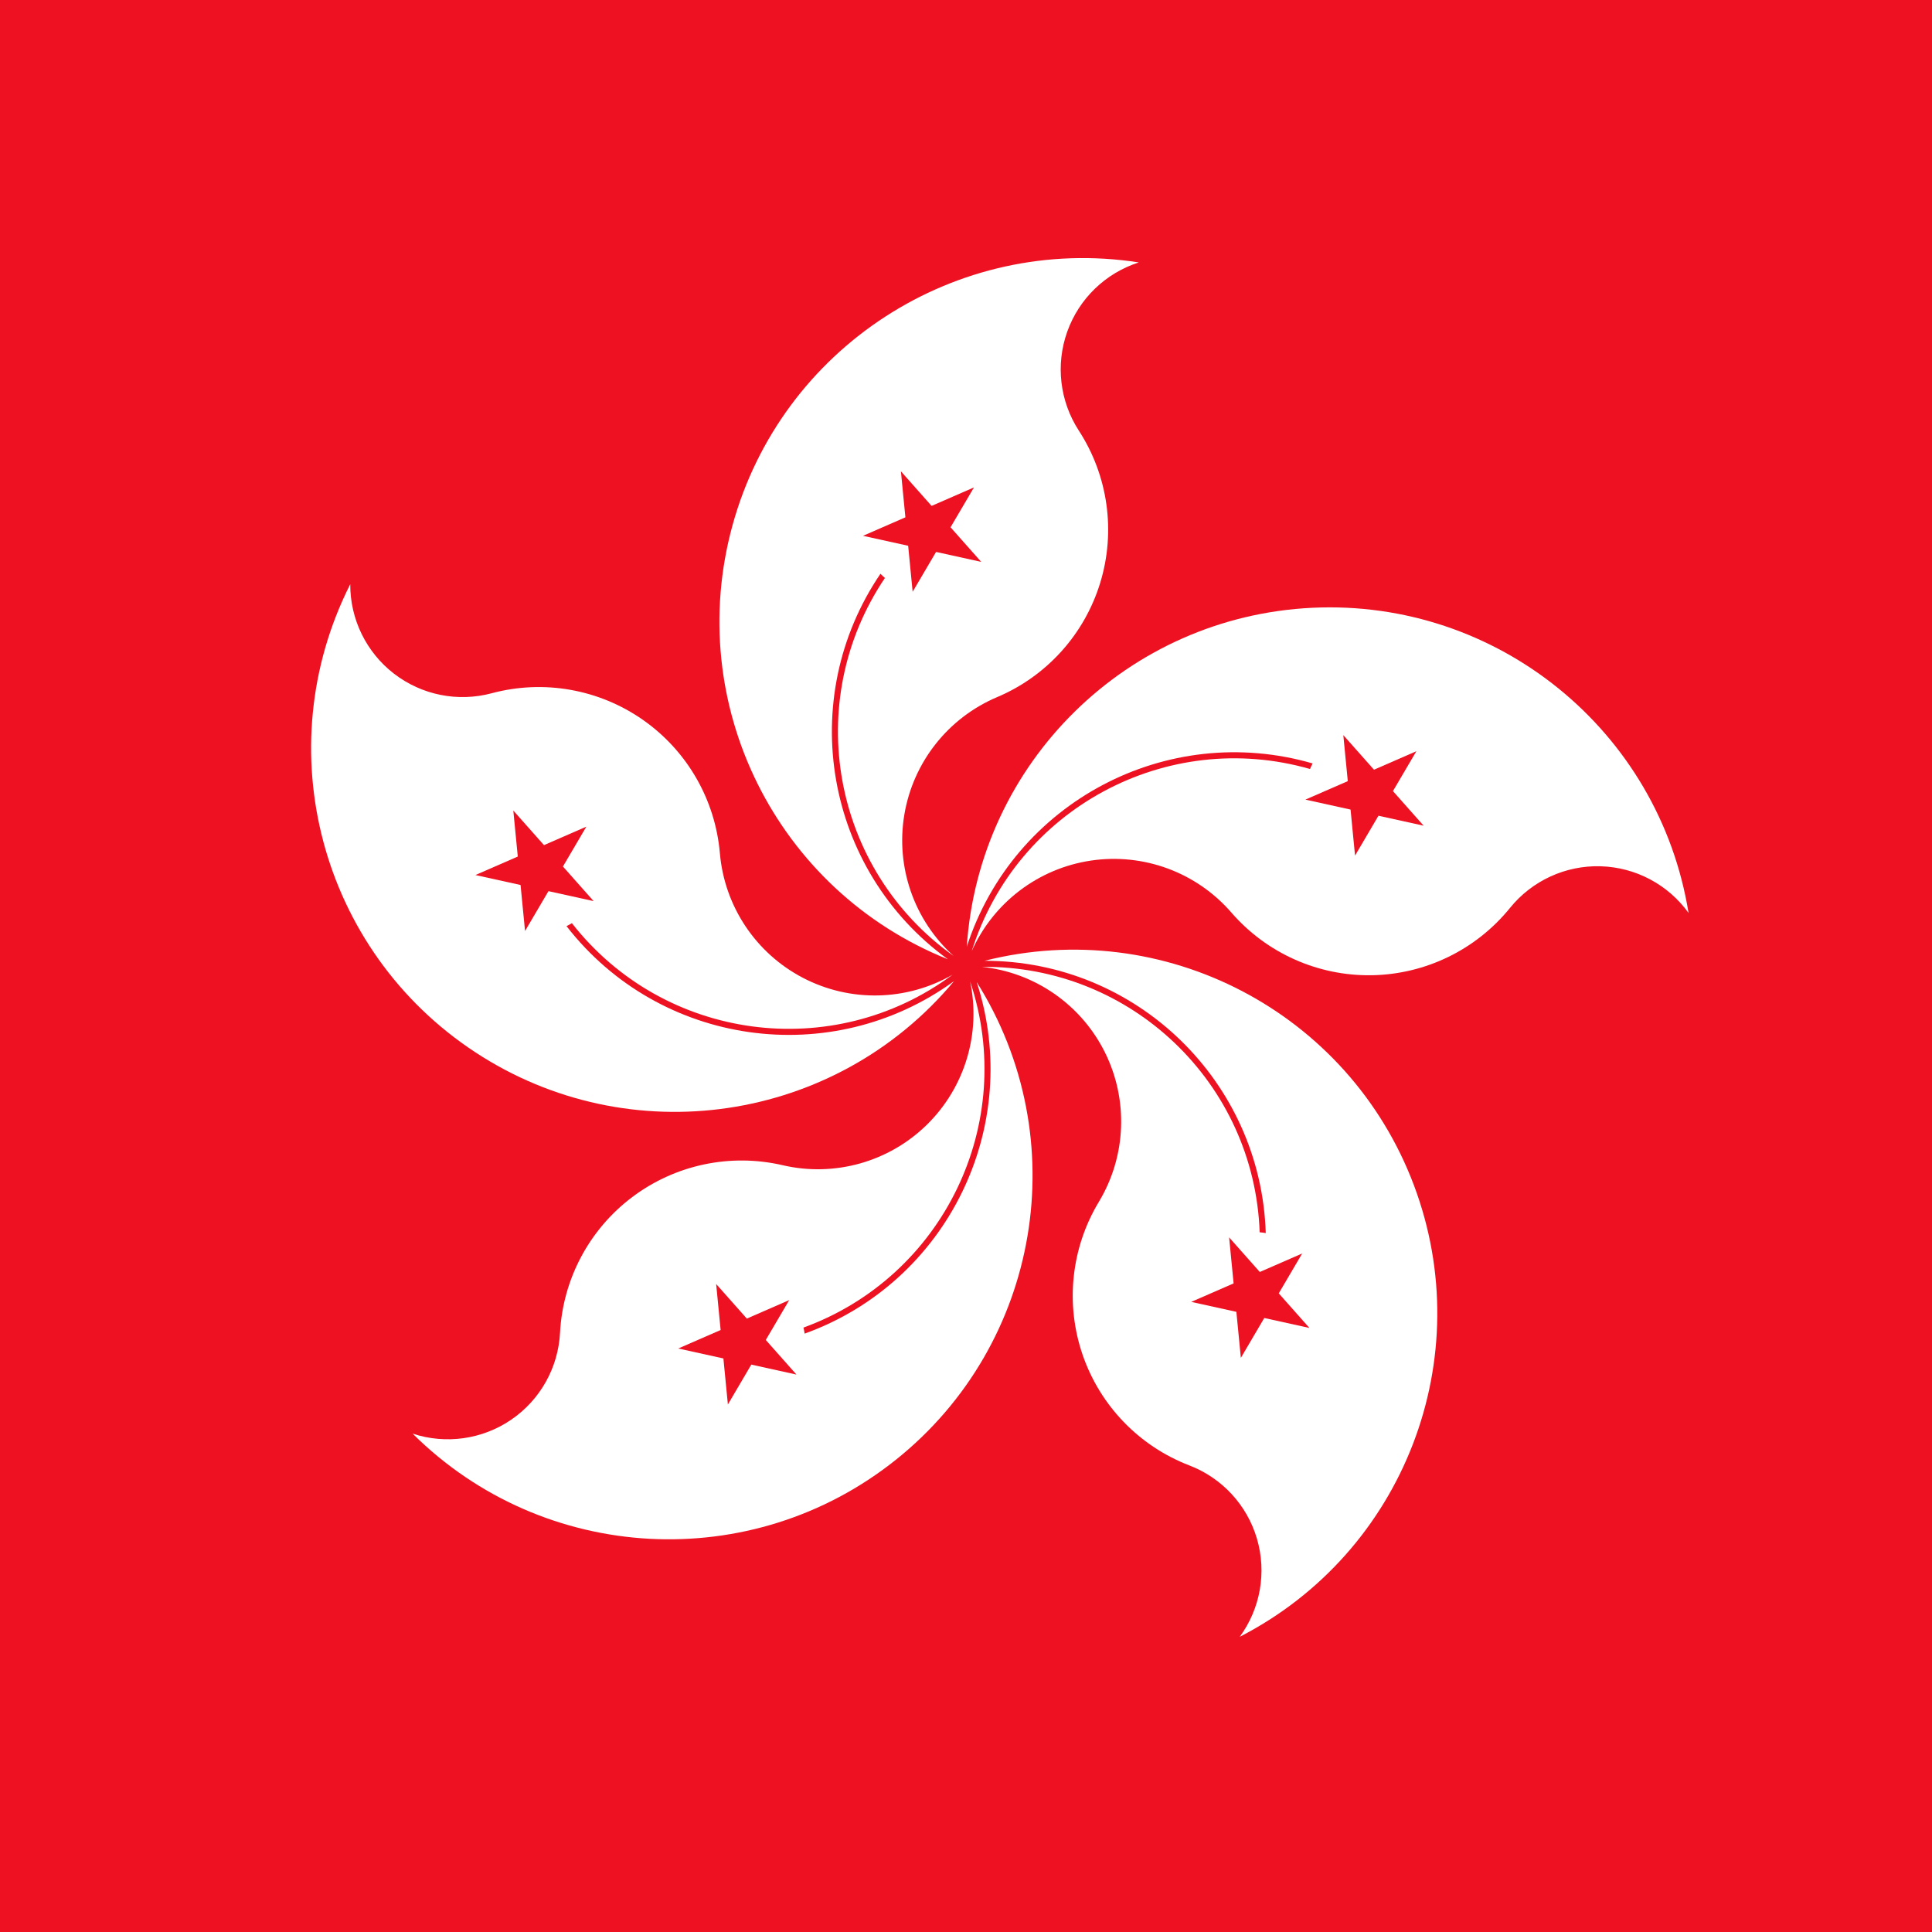
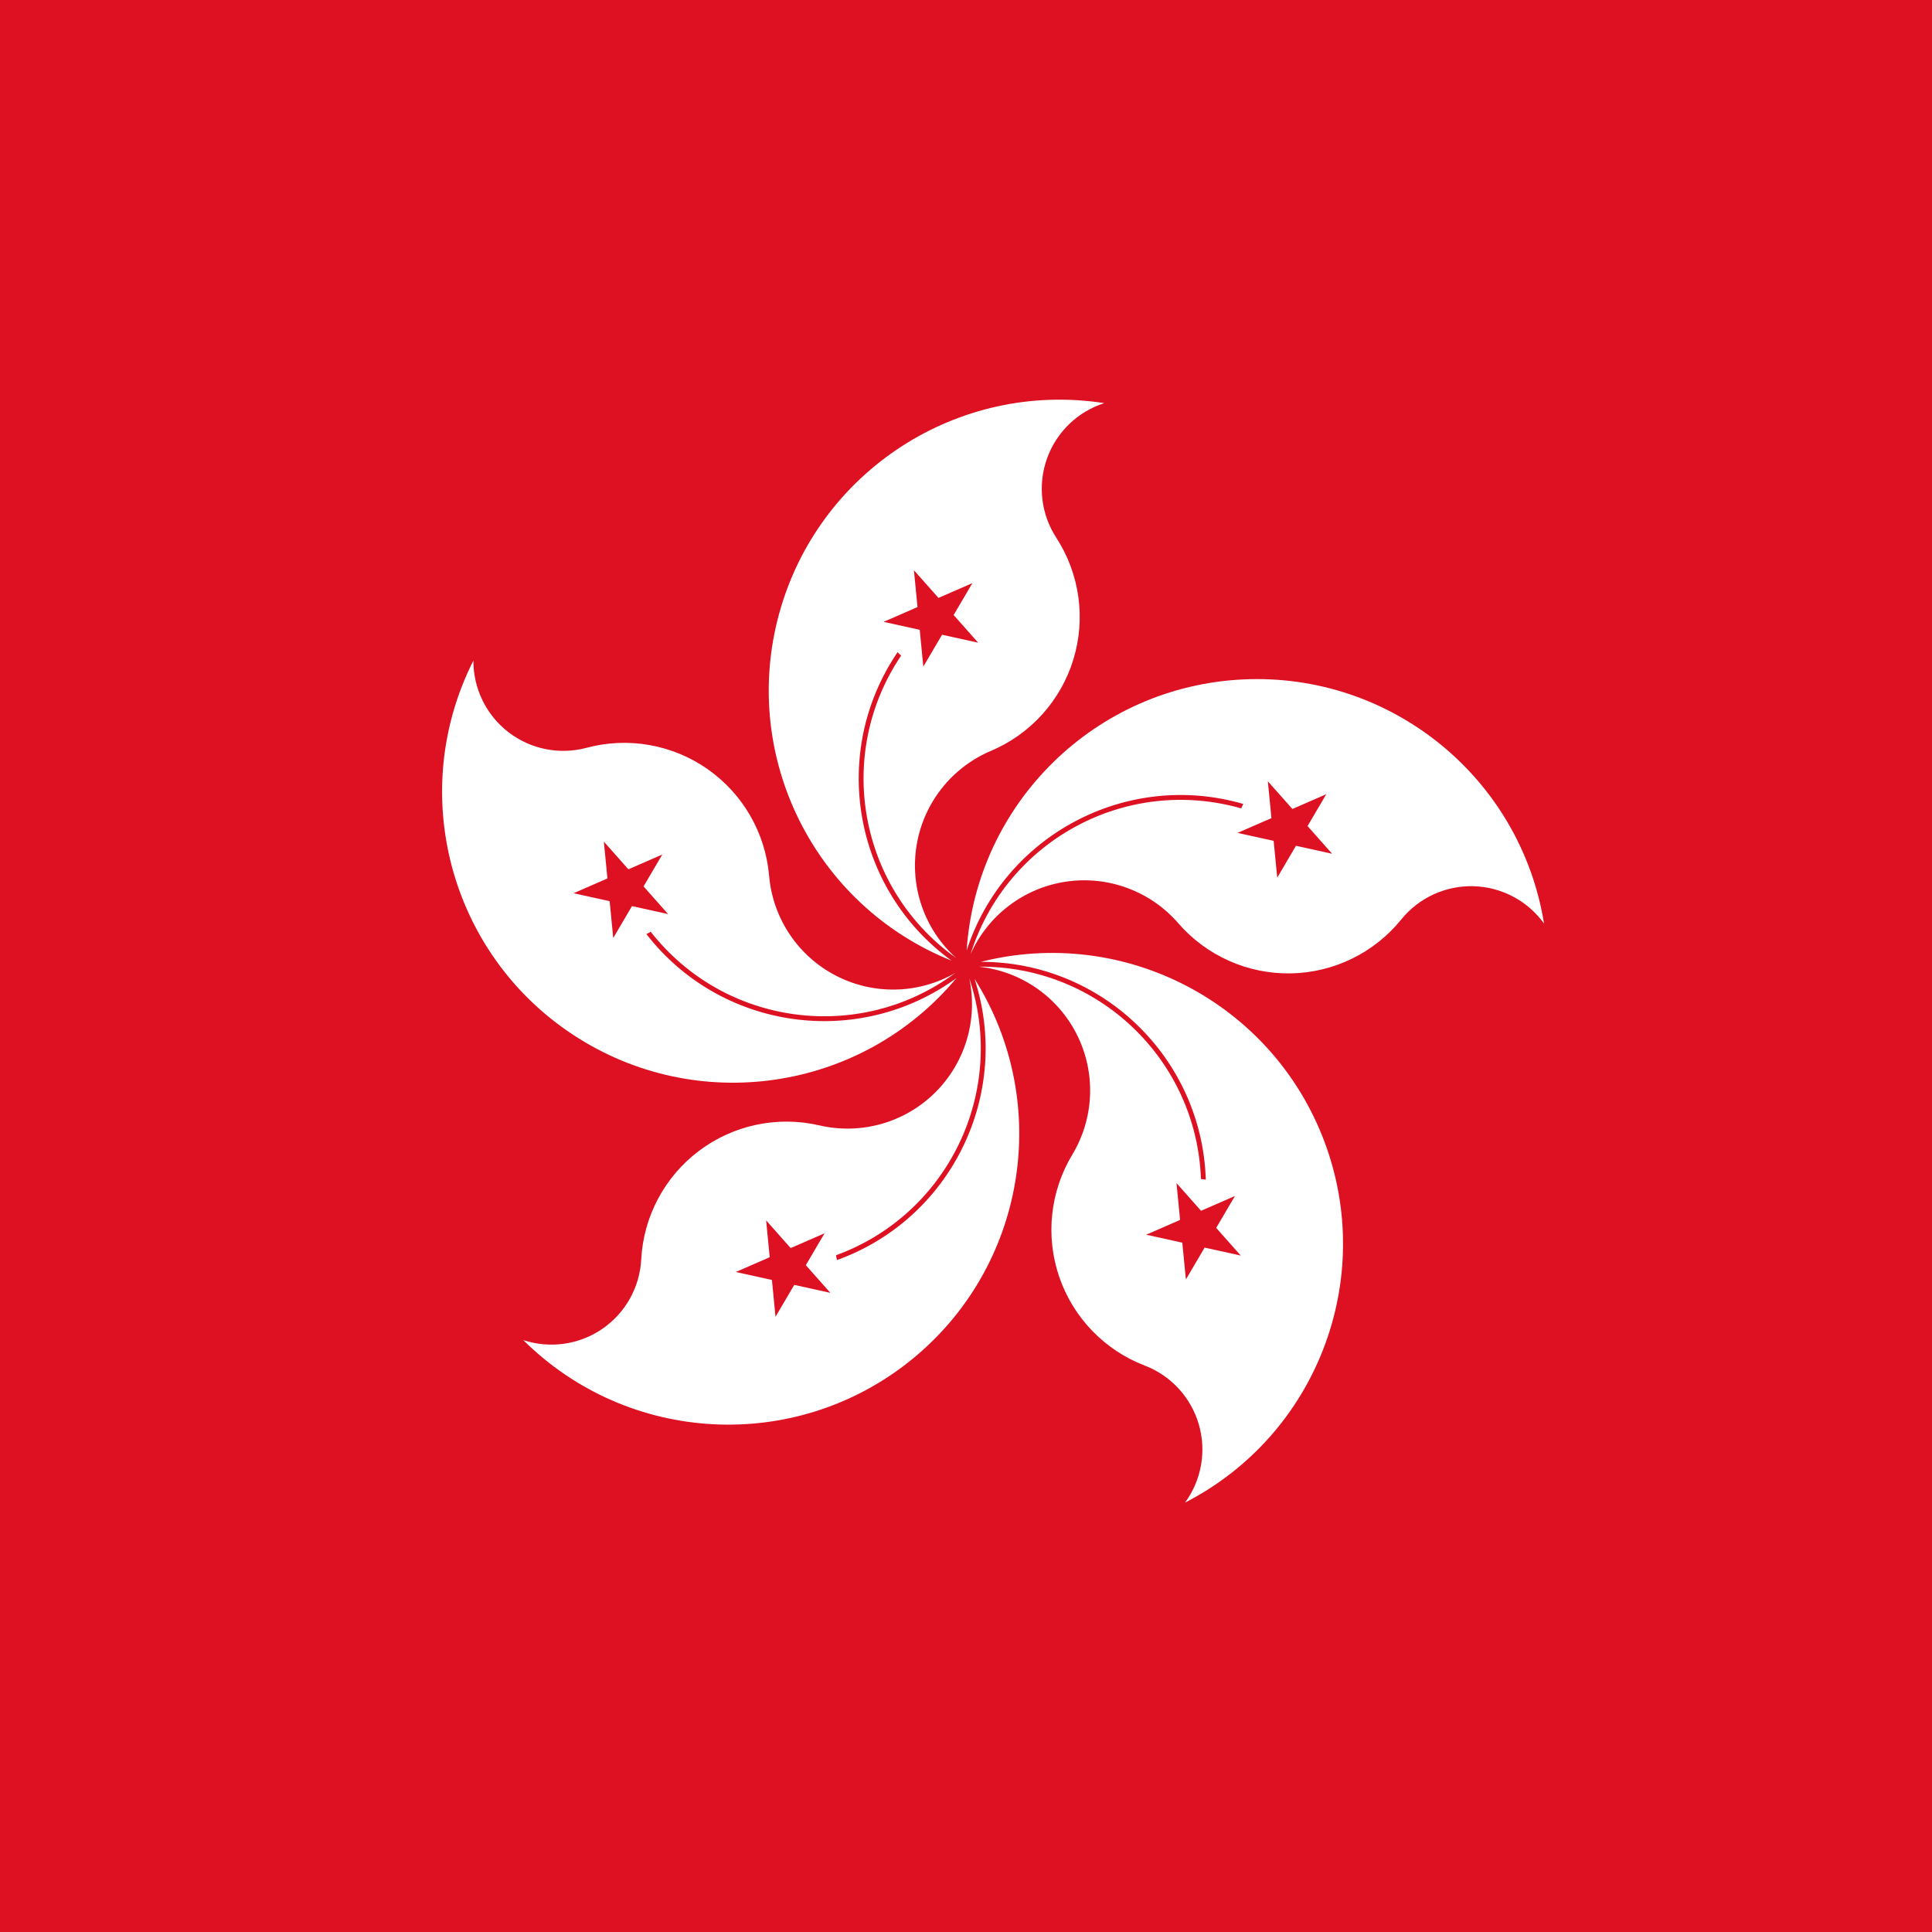
- <svg xmlns="http://www.w3.org/2000/svg" xmlns:xlink="http://www.w3.org/1999/xlink" width="96" height="96" viewBox="0 0 96 96" version="1.1" id="svg5" xml:space="preserve">
-   <defs id="defs2">
-     <linearGradient id="white">
-       <stop style="stop-color:#ffffff;stop-opacity:1;" offset="0" id="stop4637" />
-     </linearGradient>
-     <linearGradient id="red">
-       <stop style="stop-color:#ee1122;stop-opacity:1;" offset="0" id="stop4631" />
-     </linearGradient>
-     <linearGradient id="top">
-       <stop style="stop-color:#cc1133;stop-opacity:1;" offset="0" id="stop10417" />
-     </linearGradient>
-     <linearGradient id="bottom">
-       <stop style="stop-color:#ffffff;stop-opacity:1;" offset="0" id="stop1523" />
-     </linearGradient>
-     <linearGradient id="mid">
-       <stop style="stop-color:#ffffff;stop-opacity:1;" offset="0" id="stop1517" />
-     </linearGradient>
-     <linearGradient xlink:href="#red" id="linearGradient4635" x1="0" y1="12.7" x2="25.4" y2="12.7" gradientUnits="userSpaceOnUse" />
-     <linearGradient xlink:href="#red" id="linearGradient4641" x1="424.415" y1="192.062" x2="453.781" y2="192.062" gradientUnits="userSpaceOnUse" />
-     <linearGradient xlink:href="#white" id="linearGradient4694" x1="388.754" y1="211.233" x2="492.936" y2="211.233" gradientUnits="userSpaceOnUse" />
-   </defs>
-   <g id="layer1" transform="scale(3.779528)">
-     <rect style="font-variation-settings:'wght' 700;fill:url(#linearGradient4635);stroke-width:0.026;stroke-linecap:square;fill-opacity:1" id="rect4628" width="25.4" height="25.4" x="0" y="0" />
-     <g id="g1599" style="fill:#ee1c25" transform="matrix(0.05291667,0,0,0.05291667,-11.1125,-3.175001)">
-       <g id="a" style="display:inline">
-         <path d="m 492.936,125.196 a 27.917,27.917 0 0 0 -14.902,41.792 45.171,45.171 0 0 1 -20.29,66.204 38.651,38.651 0 0 0 -10.816,64.313 68.375,68.375 0 0 1 -17.068,-93.914 15.81,15.81 0 0 1 -1.109,-1.048 69.881,69.881 0 0 0 16.754,95.793 90.342,90.342 0 0 1 47.43,-173.141" fill="#ffffff" id="path1201" style="fill-opacity:1.0;fill:url(#linearGradient4694)" />
-         <path d="m 451.979,181.099 -27.565,12.022 29.366,6.476 -19.951,-22.501 2.915,29.931" id="path1203" style="fill-opacity:1.0;fill:url(#linearGradient4641)" />
-       </g>
-       <g id="b" style="display:inline">
-         <use xlink:href="#a" transform="rotate(72,450,300)" id="use1206" />
-         <use xlink:href="#a" transform="rotate(-144,450,300)" id="use1208" />
-       </g>
-       <use xlink:href="#b" transform="rotate(72,450,300)" id="use1211" />
-     </g>
+ <svg xmlns="http://www.w3.org/2000/svg" width="96" height="96" fill="#d12" viewBox="150 0 600 600">
+   <path d="M0 0h900v600H0z" />
+   <g id="a">
+     <path d="M492.936 125.196a27.917 27.917 0 0 0-14.902 41.792 45.171 45.171 0 0 1-20.29 66.204 38.651 38.651 0 0 0-10.816 64.313 68.375 68.375 0 0 1-17.068-93.914 15.81 15.81 0 0 1-1.109-1.048 69.881 69.881 0 0 0 16.754 95.793 90.342 90.342 0 0 1 47.43-173.141" fill="#fff" />
+     <path d="M451.979 181.099l-27.565 12.022 29.366 6.476-19.951-22.501 2.915 29.931" />
  </g>
+   <g id="b">
+     <use href="#a" transform="rotate(72 450 300)" />
+     <use href="#a" transform="rotate(216 450 300)" />
+   </g>
+   <use href="#b" transform="rotate(72 450 300)" />
</svg>
